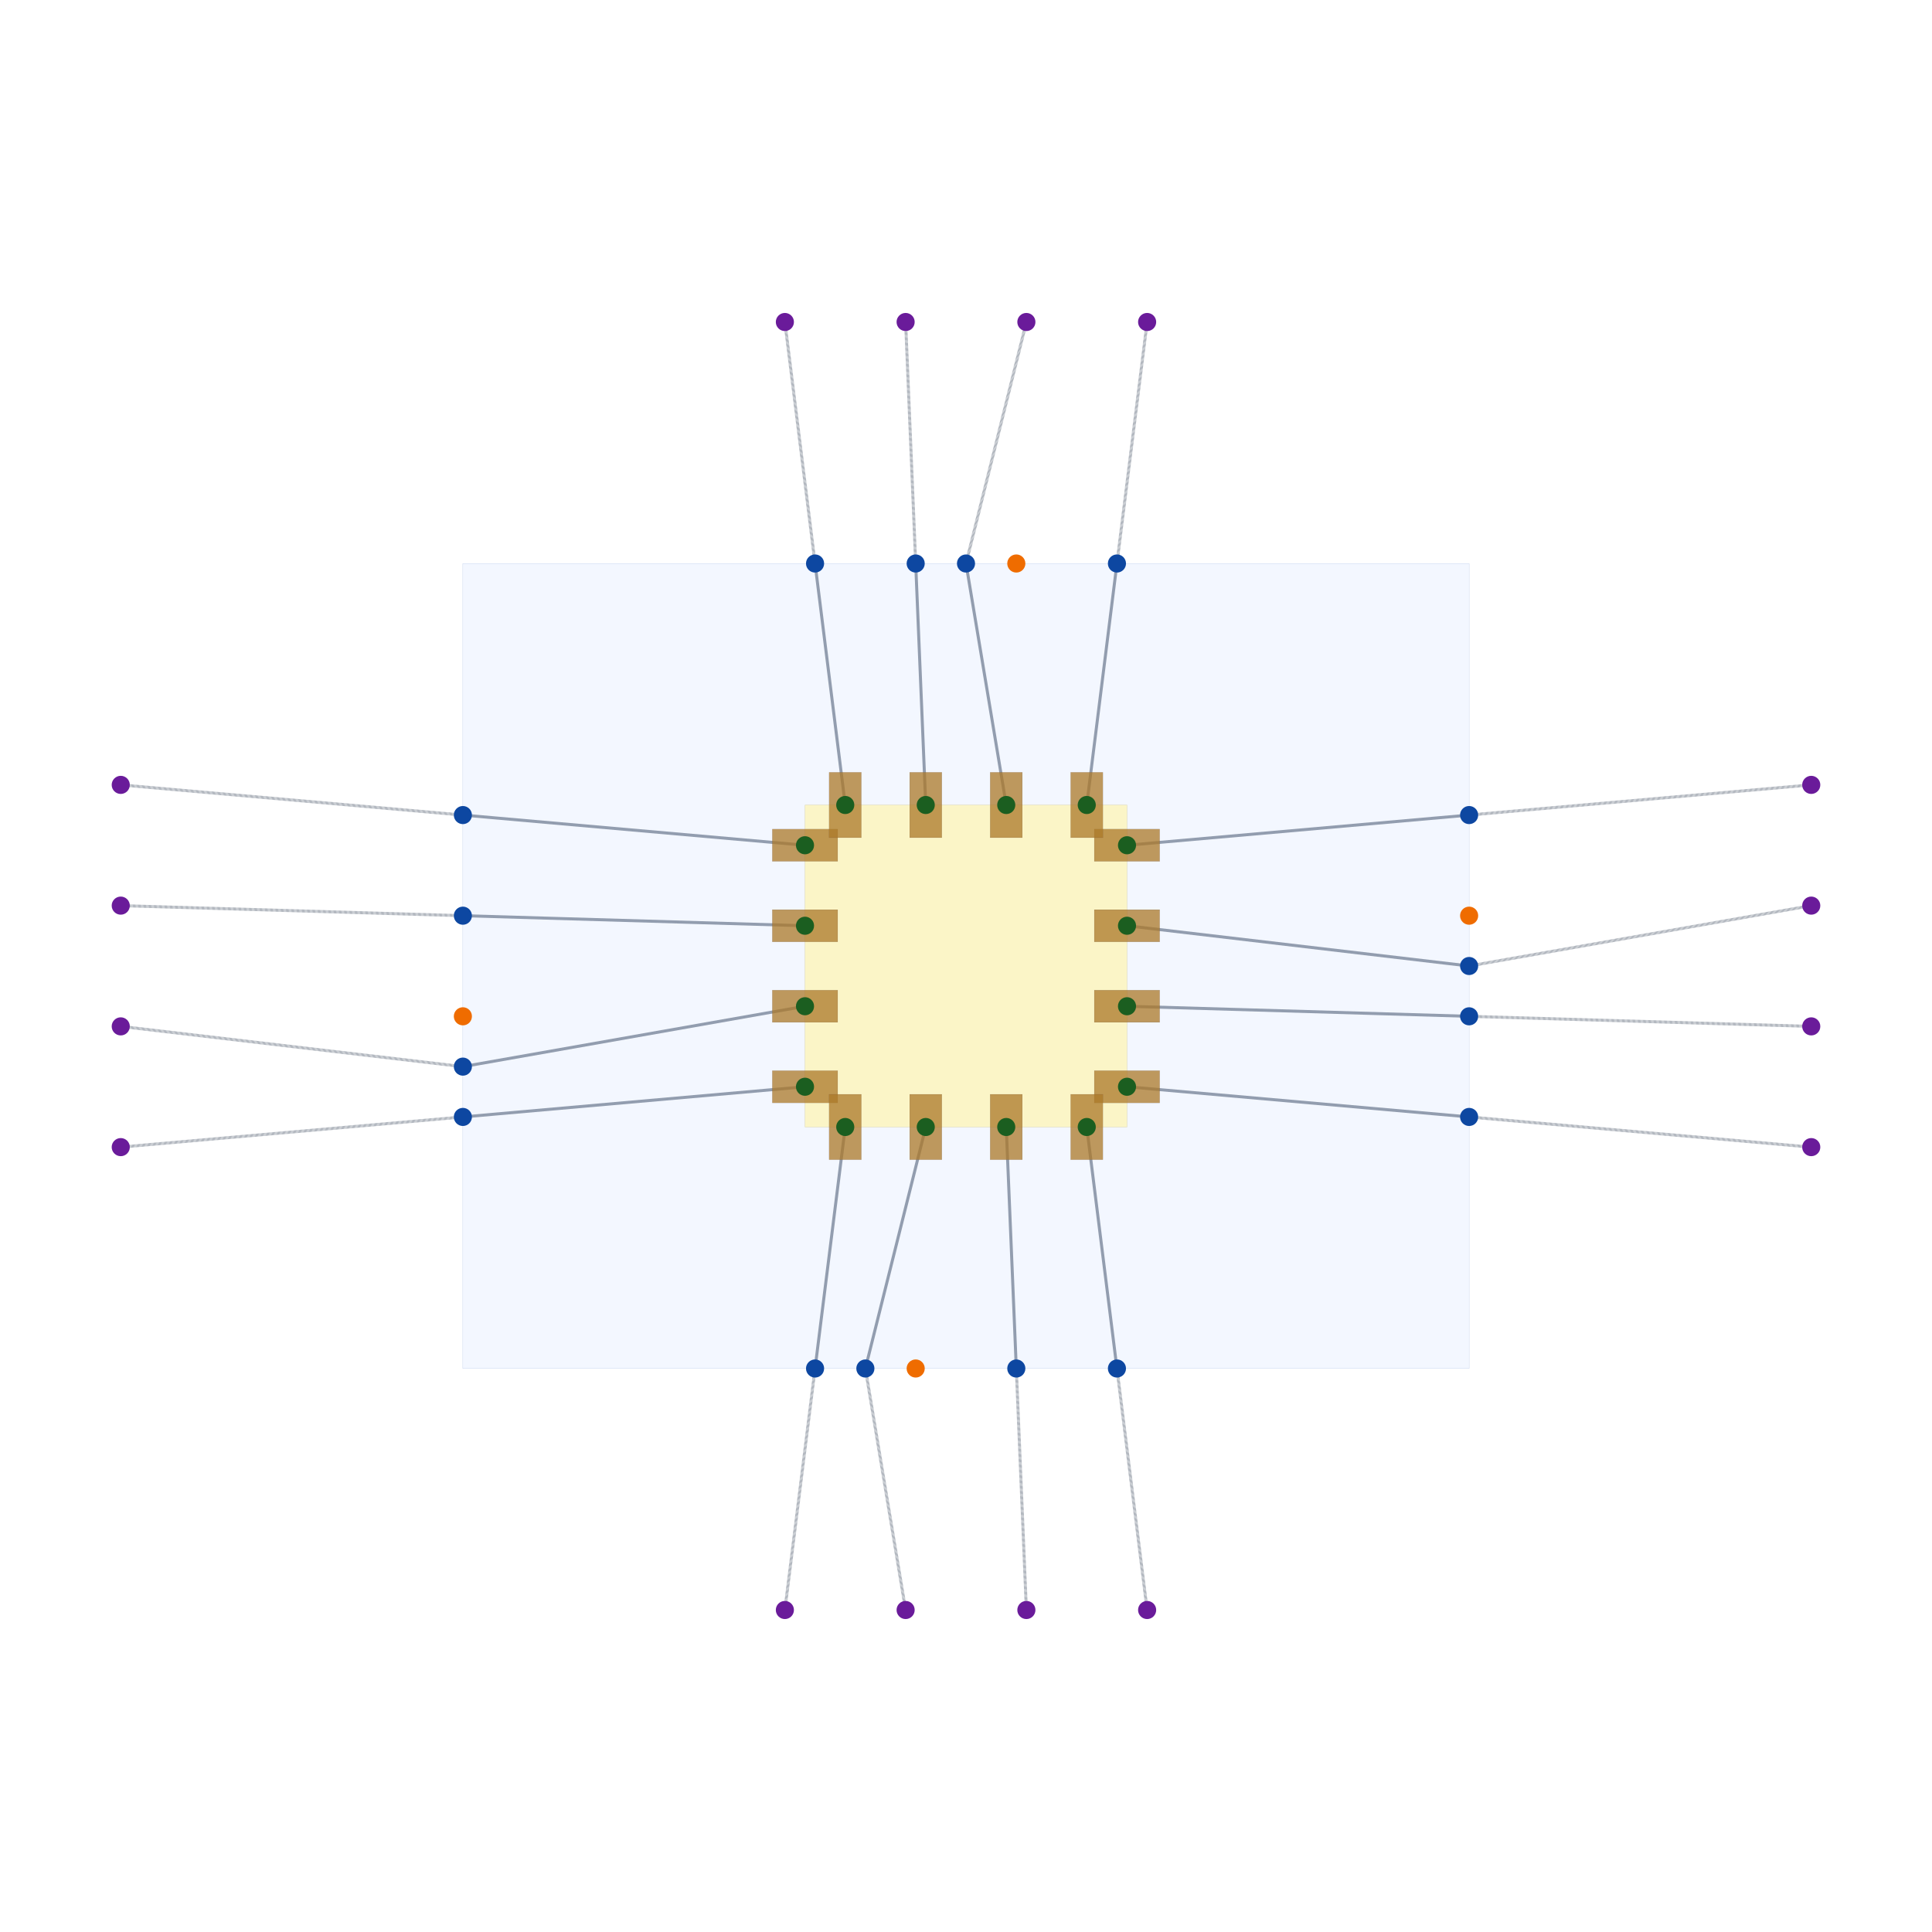
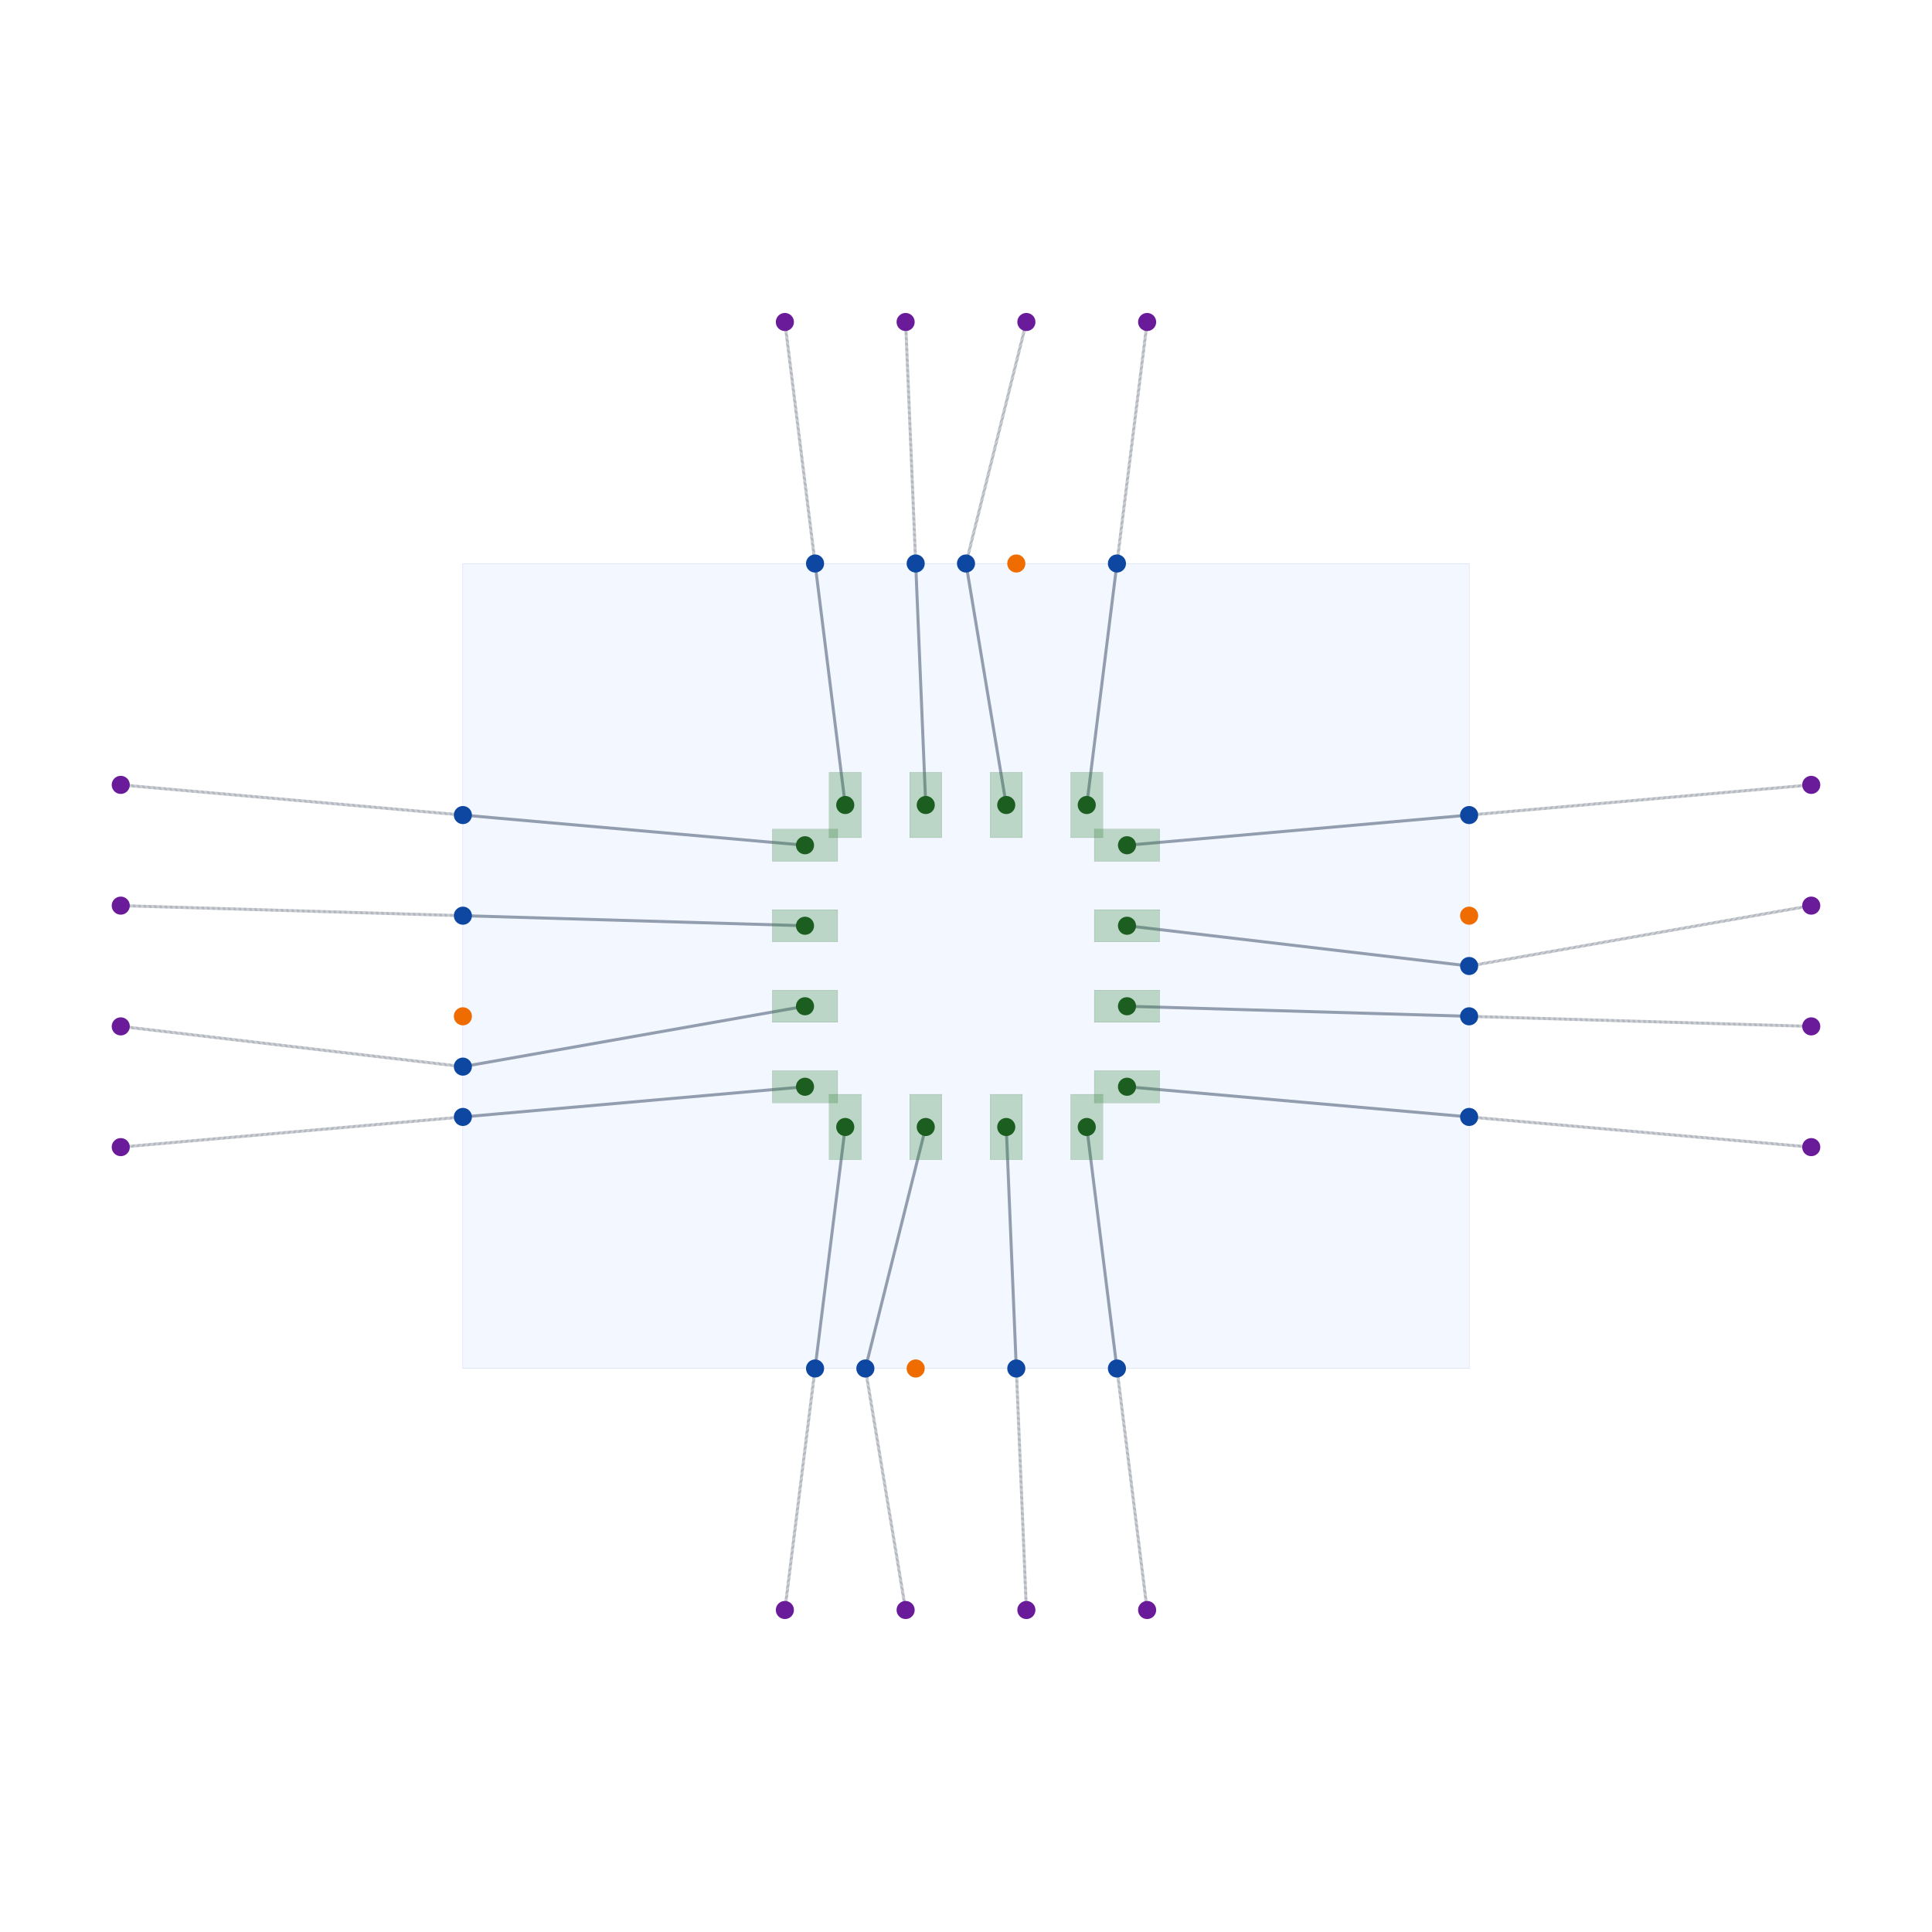
<svg xmlns="http://www.w3.org/2000/svg" width="640" height="640" viewBox="0 0 640 640">
  <rect width="100%" height="100%" fill="white" />
  <g>
    <polyline data-points="1.6,-1.2 5,-1.5" data-type="line" data-label="breakout segment source_trace_right_1" points="373.333,360 486.667,370" fill="none" stroke="#7e8794" stroke-width="1px" />
  </g>
  <g>
    <polyline data-points="5,-1.5 8.4,-1.8" data-type="line" data-label="target guide source_trace_right_1" points="486.667,370 600,380" fill="none" stroke="#7e8794" stroke-width="1px" stroke-dasharray="0.15 0.15" />
  </g>
  <g>
    <polyline data-points="1.6,-0.4 5,-0.5" data-type="line" data-label="breakout segment source_trace_right_2" points="373.333,333.333 486.667,336.667" fill="none" stroke="#7e8794" stroke-width="1px" />
  </g>
  <g>
    <polyline data-points="5,-0.5 8.4,-0.6" data-type="line" data-label="target guide source_trace_right_2" points="486.667,336.667 600,340" fill="none" stroke="#7e8794" stroke-width="1px" stroke-dasharray="0.15 0.15" />
  </g>
  <g>
    <polyline data-points="1.6,0.4 5,0" data-type="line" data-label="breakout segment source_trace_right_3" points="373.333,306.667 486.667,320" fill="none" stroke="#7e8794" stroke-width="1px" />
  </g>
  <g>
    <polyline data-points="5,0 8.4,0.6" data-type="line" data-label="target guide source_trace_right_3" points="486.667,320 600,300" fill="none" stroke="#7e8794" stroke-width="1px" stroke-dasharray="0.15 0.15" />
  </g>
  <g>
    <polyline data-points="1.6,1.2 5,1.5" data-type="line" data-label="breakout segment source_trace_right_4" points="373.333,280 486.667,270" fill="none" stroke="#7e8794" stroke-width="1px" />
  </g>
  <g>
    <polyline data-points="5,1.5 8.4,1.8" data-type="line" data-label="target guide source_trace_right_4" points="486.667,270 600,260" fill="none" stroke="#7e8794" stroke-width="1px" stroke-dasharray="0.15 0.15" />
  </g>
  <g>
    <polyline data-points="-1.6,-1.2 -5,-1.5" data-type="line" data-label="breakout segment source_trace_left_1" points="266.667,360 153.333,370" fill="none" stroke="#7e8794" stroke-width="1px" />
  </g>
  <g>
    <polyline data-points="-5,-1.5 -8.4,-1.8" data-type="line" data-label="target guide source_trace_left_1" points="153.333,370 40,380" fill="none" stroke="#7e8794" stroke-width="1px" stroke-dasharray="0.15 0.15" />
  </g>
  <g>
    <polyline data-points="-1.6,-0.4 -5,-1" data-type="line" data-label="breakout segment source_trace_left_2" points="266.667,333.333 153.333,353.333" fill="none" stroke="#7e8794" stroke-width="1px" />
  </g>
  <g>
    <polyline data-points="-5,-1 -8.4,-0.6" data-type="line" data-label="target guide source_trace_left_2" points="153.333,353.333 40,340" fill="none" stroke="#7e8794" stroke-width="1px" stroke-dasharray="0.15 0.15" />
  </g>
  <g>
    <polyline data-points="-1.6,0.4 -5,0.5" data-type="line" data-label="breakout segment source_trace_left_3" points="266.667,306.667 153.333,303.333" fill="none" stroke="#7e8794" stroke-width="1px" />
  </g>
  <g>
    <polyline data-points="-5,0.5 -8.4,0.6" data-type="line" data-label="target guide source_trace_left_3" points="153.333,303.333 40,300" fill="none" stroke="#7e8794" stroke-width="1px" stroke-dasharray="0.15 0.15" />
  </g>
  <g>
    <polyline data-points="-1.6,1.2 -5,1.5" data-type="line" data-label="breakout segment source_trace_left_4" points="266.667,280 153.333,270" fill="none" stroke="#7e8794" stroke-width="1px" />
  </g>
  <g>
    <polyline data-points="-5,1.5 -8.4,1.8" data-type="line" data-label="target guide source_trace_left_4" points="153.333,270 40,260" fill="none" stroke="#7e8794" stroke-width="1px" stroke-dasharray="0.15 0.15" />
  </g>
  <g>
    <polyline data-points="-1.2,1.6 -1.5,4" data-type="line" data-label="breakout segment source_trace_top_1" points="280,266.667 270,186.667" fill="none" stroke="#7e8794" stroke-width="1px" />
  </g>
  <g>
    <polyline data-points="-1.5,4 -1.8,6.4" data-type="line" data-label="target guide source_trace_top_1" points="270,186.667 260,106.667" fill="none" stroke="#7e8794" stroke-width="1px" stroke-dasharray="0.15 0.15" />
  </g>
  <g>
    <polyline data-points="-0.4,1.6 -0.5,4" data-type="line" data-label="breakout segment source_trace_top_2" points="306.667,266.667 303.333,186.667" fill="none" stroke="#7e8794" stroke-width="1px" />
  </g>
  <g>
    <polyline data-points="-0.5,4 -0.6,6.4" data-type="line" data-label="target guide source_trace_top_2" points="303.333,186.667 300,106.667" fill="none" stroke="#7e8794" stroke-width="1px" stroke-dasharray="0.15 0.15" />
  </g>
  <g>
    <polyline data-points="0.4,1.6 0,4" data-type="line" data-label="breakout segment source_trace_top_3" points="333.333,266.667 320,186.667" fill="none" stroke="#7e8794" stroke-width="1px" />
  </g>
  <g>
    <polyline data-points="0,4 0.6,6.4" data-type="line" data-label="target guide source_trace_top_3" points="320,186.667 340,106.667" fill="none" stroke="#7e8794" stroke-width="1px" stroke-dasharray="0.15 0.15" />
  </g>
  <g>
    <polyline data-points="1.2,1.6 1.5,4" data-type="line" data-label="breakout segment source_trace_top_4" points="360,266.667 370,186.667" fill="none" stroke="#7e8794" stroke-width="1px" />
  </g>
  <g>
    <polyline data-points="1.5,4 1.8,6.4" data-type="line" data-label="target guide source_trace_top_4" points="370,186.667 380,106.667" fill="none" stroke="#7e8794" stroke-width="1px" stroke-dasharray="0.15 0.15" />
  </g>
  <g>
    <polyline data-points="-1.2,-1.6 -1.5,-4" data-type="line" data-label="breakout segment source_trace_bottom_1" points="280,373.333 270,453.333" fill="none" stroke="#7e8794" stroke-width="1px" />
  </g>
  <g>
    <polyline data-points="-1.5,-4 -1.8,-6.4" data-type="line" data-label="target guide source_trace_bottom_1" points="270,453.333 260,533.333" fill="none" stroke="#7e8794" stroke-width="1px" stroke-dasharray="0.15 0.15" />
  </g>
  <g>
    <polyline data-points="-0.4,-1.6 -1,-4" data-type="line" data-label="breakout segment source_trace_bottom_2" points="306.667,373.333 286.667,453.333" fill="none" stroke="#7e8794" stroke-width="1px" />
  </g>
  <g>
    <polyline data-points="-1,-4 -0.6,-6.4" data-type="line" data-label="target guide source_trace_bottom_2" points="286.667,453.333 300,533.333" fill="none" stroke="#7e8794" stroke-width="1px" stroke-dasharray="0.15 0.15" />
  </g>
  <g>
    <polyline data-points="0.4,-1.6 0.5,-4" data-type="line" data-label="breakout segment source_trace_bottom_3" points="333.333,373.333 336.667,453.333" fill="none" stroke="#7e8794" stroke-width="1px" />
  </g>
  <g>
    <polyline data-points="0.5,-4 0.6,-6.4" data-type="line" data-label="target guide source_trace_bottom_3" points="336.667,453.333 340,533.333" fill="none" stroke="#7e8794" stroke-width="1px" stroke-dasharray="0.15 0.15" />
  </g>
  <g>
    <polyline data-points="1.2,-1.6 1.5,-4" data-type="line" data-label="breakout segment source_trace_bottom_4" points="360,373.333 370,453.333" fill="none" stroke="#7e8794" stroke-width="1px" />
  </g>
  <g>
    <polyline data-points="1.5,-4 1.8,-6.4" data-type="line" data-label="target guide source_trace_bottom_4" points="370,453.333 380,533.333" fill="none" stroke="#7e8794" stroke-width="1px" stroke-dasharray="0.15 0.15" />
  </g>
  <g>
-     <rect data-type="rect" data-label="breakout boundary" data-x="0" data-y="0" x="153.333" y="186.667" width="333.333" height="266.667" fill="rgba(210, 225, 255, 0.25)" stroke="#315fba" stroke-width="0.03" />
-   </g>
-   <g>
-     <rect data-type="rect" data-label="QFN chip body" data-x="0" data-y="0" x="266.667" y="266.667" width="106.667" height="106.667" fill="rgba(255, 245, 170, 0.65)" stroke="#7a5b00" stroke-width="0.03" />
-   </g>
-   <g>
-     <rect data-type="rect" data-label="QFN pad" data-x="1.6" data-y="-1.2" data-ccw-rotation-degrees="180" x="362.5" y="354.667" width="21.667" height="10.667" fill="rgba(170, 120, 40, 0.75)" stroke="#4e342e" stroke-width="0.03" transform="rotate(180 373.3333 360)" />
-   </g>
-   <g>
-     <rect data-type="rect" data-label="QFN pad" data-x="1.6" data-y="-0.4" data-ccw-rotation-degrees="180" x="362.5" y="328" width="21.667" height="10.667" fill="rgba(170, 120, 40, 0.75)" stroke="#4e342e" stroke-width="0.03" transform="rotate(180 373.3333 333.3333)" />
-   </g>
-   <g>
-     <rect data-type="rect" data-label="QFN pad" data-x="1.6" data-y="0.4" data-ccw-rotation-degrees="180" x="362.5" y="301.333" width="21.667" height="10.667" fill="rgba(170, 120, 40, 0.75)" stroke="#4e342e" stroke-width="0.03" transform="rotate(180 373.3333 306.6667)" />
-   </g>
-   <g>
-     <rect data-type="rect" data-label="QFN pad" data-x="1.6" data-y="1.2" data-ccw-rotation-degrees="180" x="362.5" y="274.667" width="21.667" height="10.667" fill="rgba(170, 120, 40, 0.75)" stroke="#4e342e" stroke-width="0.03" transform="rotate(180 373.3333 280)" />
-   </g>
-   <g>
-     <rect data-type="rect" data-label="QFN pad" data-x="-1.6" data-y="-1.2" x="255.833" y="354.667" width="21.667" height="10.667" fill="rgba(170, 120, 40, 0.75)" stroke="#4e342e" stroke-width="0.03" />
-   </g>
-   <g>
-     <rect data-type="rect" data-label="QFN pad" data-x="-1.6" data-y="-0.4" x="255.833" y="328" width="21.667" height="10.667" fill="rgba(170, 120, 40, 0.75)" stroke="#4e342e" stroke-width="0.03" />
-   </g>
-   <g>
-     <rect data-type="rect" data-label="QFN pad" data-x="-1.6" data-y="0.4" x="255.833" y="301.333" width="21.667" height="10.667" fill="rgba(170, 120, 40, 0.75)" stroke="#4e342e" stroke-width="0.03" />
-   </g>
-   <g>
-     <rect data-type="rect" data-label="QFN pad" data-x="-1.6" data-y="1.2" x="255.833" y="274.667" width="21.667" height="10.667" fill="rgba(170, 120, 40, 0.75)" stroke="#4e342e" stroke-width="0.03" />
-   </g>
-   <g>
-     <rect data-type="rect" data-label="QFN pad" data-x="-1.2" data-y="1.6" x="274.667" y="255.833" width="10.667" height="21.667" fill="rgba(170, 120, 40, 0.75)" stroke="#4e342e" stroke-width="0.03" />
-   </g>
-   <g>
-     <rect data-type="rect" data-label="QFN pad" data-x="-0.4" data-y="1.6" x="301.333" y="255.833" width="10.667" height="21.667" fill="rgba(170, 120, 40, 0.75)" stroke="#4e342e" stroke-width="0.03" />
-   </g>
-   <g>
-     <rect data-type="rect" data-label="QFN pad" data-x="0.4" data-y="1.6" x="328" y="255.833" width="10.667" height="21.667" fill="rgba(170, 120, 40, 0.75)" stroke="#4e342e" stroke-width="0.03" />
-   </g>
-   <g>
-     <rect data-type="rect" data-label="QFN pad" data-x="1.2" data-y="1.6" x="354.667" y="255.833" width="10.667" height="21.667" fill="rgba(170, 120, 40, 0.75)" stroke="#4e342e" stroke-width="0.03" />
-   </g>
-   <g>
-     <rect data-type="rect" data-label="QFN pad" data-x="-1.2" data-y="-1.6" x="274.667" y="362.5" width="10.667" height="21.667" fill="rgba(170, 120, 40, 0.75)" stroke="#4e342e" stroke-width="0.03" />
-   </g>
-   <g>
-     <rect data-type="rect" data-label="QFN pad" data-x="-0.4" data-y="-1.6" x="301.333" y="362.5" width="10.667" height="21.667" fill="rgba(170, 120, 40, 0.75)" stroke="#4e342e" stroke-width="0.03" />
-   </g>
-   <g>
-     <rect data-type="rect" data-label="QFN pad" data-x="0.4" data-y="-1.6" x="328" y="362.5" width="10.667" height="21.667" fill="rgba(170, 120, 40, 0.75)" stroke="#4e342e" stroke-width="0.03" />
-   </g>
-   <g>
-     <rect data-type="rect" data-label="QFN pad" data-x="1.2" data-y="-1.6" x="354.667" y="362.5" width="10.667" height="21.667" fill="rgba(170, 120, 40, 0.75)" stroke="#4e342e" stroke-width="0.03" />
+     <rect data-type="rect" data-label="breakout bounds" data-x="0" data-y="0" x="153.333" y="186.667" width="333.333" height="266.667" fill="rgba(210, 225, 255, 0.25)" stroke="#315fba" stroke-width="0.03" />
+   </g>
+   <g>
+     <rect data-type="rect" data-label="QFN pad" data-x="1.6" data-y="-1.2" data-ccw-rotation-degrees="180" x="362.5" y="354.667" width="21.667" height="10.667" fill="rgba(46, 125, 50, 0.28)" stroke="#1b5e20" stroke-width="0.03" transform="rotate(180 373.3333 360)" />
+   </g>
+   <g>
+     <rect data-type="rect" data-label="QFN pad" data-x="1.6" data-y="-0.4" data-ccw-rotation-degrees="180" x="362.5" y="328" width="21.667" height="10.667" fill="rgba(46, 125, 50, 0.28)" stroke="#1b5e20" stroke-width="0.03" transform="rotate(180 373.3333 333.3333)" />
+   </g>
+   <g>
+     <rect data-type="rect" data-label="QFN pad" data-x="1.6" data-y="0.4" data-ccw-rotation-degrees="180" x="362.5" y="301.333" width="21.667" height="10.667" fill="rgba(46, 125, 50, 0.28)" stroke="#1b5e20" stroke-width="0.03" transform="rotate(180 373.3333 306.6667)" />
+   </g>
+   <g>
+     <rect data-type="rect" data-label="QFN pad" data-x="1.6" data-y="1.2" data-ccw-rotation-degrees="180" x="362.5" y="274.667" width="21.667" height="10.667" fill="rgba(46, 125, 50, 0.28)" stroke="#1b5e20" stroke-width="0.03" transform="rotate(180 373.3333 280)" />
+   </g>
+   <g>
+     <rect data-type="rect" data-label="QFN pad" data-x="-1.6" data-y="-1.2" x="255.833" y="354.667" width="21.667" height="10.667" fill="rgba(46, 125, 50, 0.28)" stroke="#1b5e20" stroke-width="0.03" />
+   </g>
+   <g>
+     <rect data-type="rect" data-label="QFN pad" data-x="-1.6" data-y="-0.4" x="255.833" y="328" width="21.667" height="10.667" fill="rgba(46, 125, 50, 0.28)" stroke="#1b5e20" stroke-width="0.03" />
+   </g>
+   <g>
+     <rect data-type="rect" data-label="QFN pad" data-x="-1.6" data-y="0.4" x="255.833" y="301.333" width="21.667" height="10.667" fill="rgba(46, 125, 50, 0.28)" stroke="#1b5e20" stroke-width="0.03" />
+   </g>
+   <g>
+     <rect data-type="rect" data-label="QFN pad" data-x="-1.6" data-y="1.2" x="255.833" y="274.667" width="21.667" height="10.667" fill="rgba(46, 125, 50, 0.28)" stroke="#1b5e20" stroke-width="0.03" />
+   </g>
+   <g>
+     <rect data-type="rect" data-label="QFN pad" data-x="-1.2" data-y="1.6" x="274.667" y="255.833" width="10.667" height="21.667" fill="rgba(46, 125, 50, 0.28)" stroke="#1b5e20" stroke-width="0.03" />
+   </g>
+   <g>
+     <rect data-type="rect" data-label="QFN pad" data-x="-0.4" data-y="1.6" x="301.333" y="255.833" width="10.667" height="21.667" fill="rgba(46, 125, 50, 0.28)" stroke="#1b5e20" stroke-width="0.03" />
+   </g>
+   <g>
+     <rect data-type="rect" data-label="QFN pad" data-x="0.4" data-y="1.6" x="328" y="255.833" width="10.667" height="21.667" fill="rgba(46, 125, 50, 0.28)" stroke="#1b5e20" stroke-width="0.03" />
+   </g>
+   <g>
+     <rect data-type="rect" data-label="QFN pad" data-x="1.2" data-y="1.6" x="354.667" y="255.833" width="10.667" height="21.667" fill="rgba(46, 125, 50, 0.28)" stroke="#1b5e20" stroke-width="0.03" />
+   </g>
+   <g>
+     <rect data-type="rect" data-label="QFN pad" data-x="-1.2" data-y="-1.6" x="274.667" y="362.5" width="10.667" height="21.667" fill="rgba(46, 125, 50, 0.28)" stroke="#1b5e20" stroke-width="0.03" />
+   </g>
+   <g>
+     <rect data-type="rect" data-label="QFN pad" data-x="-0.4" data-y="-1.6" x="301.333" y="362.5" width="10.667" height="21.667" fill="rgba(46, 125, 50, 0.28)" stroke="#1b5e20" stroke-width="0.03" />
+   </g>
+   <g>
+     <rect data-type="rect" data-label="QFN pad" data-x="0.4" data-y="-1.6" x="328" y="362.5" width="10.667" height="21.667" fill="rgba(46, 125, 50, 0.28)" stroke="#1b5e20" stroke-width="0.03" />
+   </g>
+   <g>
+     <rect data-type="rect" data-label="QFN pad" data-x="1.2" data-y="-1.6" x="354.667" y="362.5" width="10.667" height="21.667" fill="rgba(46, 125, 50, 0.28)" stroke="#1b5e20" stroke-width="0.03" />
  </g>
  <g>
    <circle data-type="point" data-label="inside pad source_port_right_1" data-x="1.6" data-y="-1.2" cx="373.333" cy="360" r="3" fill="#1b5e20" />
  </g>
  <g>
    <circle data-type="point" data-label="inside pad source_port_right_2" data-x="1.6" data-y="-0.4" cx="373.333" cy="333.333" r="3" fill="#1b5e20" />
  </g>
  <g>
    <circle data-type="point" data-label="inside pad source_port_right_3" data-x="1.6" data-y="0.4" cx="373.333" cy="306.667" r="3" fill="#1b5e20" />
  </g>
  <g>
    <circle data-type="point" data-label="inside pad source_port_right_4" data-x="1.6" data-y="1.2" cx="373.333" cy="280" r="3" fill="#1b5e20" />
  </g>
  <g>
    <circle data-type="point" data-label="inside pad source_port_left_1" data-x="-1.6" data-y="-1.2" cx="266.667" cy="360" r="3" fill="#1b5e20" />
  </g>
  <g>
    <circle data-type="point" data-label="inside pad source_port_left_2" data-x="-1.6" data-y="-0.4" cx="266.667" cy="333.333" r="3" fill="#1b5e20" />
  </g>
  <g>
    <circle data-type="point" data-label="inside pad source_port_left_3" data-x="-1.6" data-y="0.4" cx="266.667" cy="306.667" r="3" fill="#1b5e20" />
  </g>
  <g>
    <circle data-type="point" data-label="inside pad source_port_left_4" data-x="-1.6" data-y="1.2" cx="266.667" cy="280" r="3" fill="#1b5e20" />
  </g>
  <g>
    <circle data-type="point" data-label="inside pad source_port_top_1" data-x="-1.2" data-y="1.6" cx="280" cy="266.667" r="3" fill="#1b5e20" />
  </g>
  <g>
    <circle data-type="point" data-label="inside pad source_port_top_2" data-x="-0.4" data-y="1.6" cx="306.667" cy="266.667" r="3" fill="#1b5e20" />
  </g>
  <g>
    <circle data-type="point" data-label="inside pad source_port_top_3" data-x="0.4" data-y="1.6" cx="333.333" cy="266.667" r="3" fill="#1b5e20" />
  </g>
  <g>
    <circle data-type="point" data-label="inside pad source_port_top_4" data-x="1.2" data-y="1.6" cx="360" cy="266.667" r="3" fill="#1b5e20" />
  </g>
  <g>
    <circle data-type="point" data-label="inside pad source_port_bottom_1" data-x="-1.2" data-y="-1.6" cx="280" cy="373.333" r="3" fill="#1b5e20" />
  </g>
  <g>
    <circle data-type="point" data-label="inside pad source_port_bottom_2" data-x="-0.4" data-y="-1.6" cx="306.667" cy="373.333" r="3" fill="#1b5e20" />
  </g>
  <g>
    <circle data-type="point" data-label="inside pad source_port_bottom_3" data-x="0.4" data-y="-1.6" cx="333.333" cy="373.333" r="3" fill="#1b5e20" />
  </g>
  <g>
    <circle data-type="point" data-label="inside pad source_port_bottom_4" data-x="1.2" data-y="-1.6" cx="360" cy="373.333" r="3" fill="#1b5e20" />
  </g>
  <g>
    <circle data-type="point" data-label="outside target source_port_outside_right_1" data-x="8.4" data-y="-1.8" cx="600" cy="380" r="3" fill="#6a1b9a" />
  </g>
  <g>
    <circle data-type="point" data-label="outside target source_port_outside_right_2" data-x="8.4" data-y="-0.6" cx="600" cy="340" r="3" fill="#6a1b9a" />
  </g>
  <g>
    <circle data-type="point" data-label="outside target source_port_outside_right_3" data-x="8.4" data-y="0.6" cx="600" cy="300" r="3" fill="#6a1b9a" />
  </g>
  <g>
    <circle data-type="point" data-label="outside target source_port_outside_right_4" data-x="8.4" data-y="1.8" cx="600" cy="260" r="3" fill="#6a1b9a" />
  </g>
  <g>
    <circle data-type="point" data-label="outside target source_port_outside_left_1" data-x="-8.4" data-y="-1.8" cx="40" cy="380" r="3" fill="#6a1b9a" />
  </g>
  <g>
    <circle data-type="point" data-label="outside target source_port_outside_left_2" data-x="-8.4" data-y="-0.6" cx="40" cy="340" r="3" fill="#6a1b9a" />
  </g>
  <g>
    <circle data-type="point" data-label="outside target source_port_outside_left_3" data-x="-8.4" data-y="0.6" cx="40" cy="300" r="3" fill="#6a1b9a" />
  </g>
  <g>
    <circle data-type="point" data-label="outside target source_port_outside_left_4" data-x="-8.4" data-y="1.8" cx="40" cy="260" r="3" fill="#6a1b9a" />
  </g>
  <g>
    <circle data-type="point" data-label="outside target source_port_outside_top_1" data-x="-1.8" data-y="6.4" cx="260" cy="106.667" r="3" fill="#6a1b9a" />
  </g>
  <g>
    <circle data-type="point" data-label="outside target source_port_outside_top_2" data-x="-0.6" data-y="6.4" cx="300" cy="106.667" r="3" fill="#6a1b9a" />
  </g>
  <g>
    <circle data-type="point" data-label="outside target source_port_outside_top_3" data-x="0.6" data-y="6.4" cx="340" cy="106.667" r="3" fill="#6a1b9a" />
  </g>
  <g>
    <circle data-type="point" data-label="outside target source_port_outside_top_4" data-x="1.8" data-y="6.4" cx="380" cy="106.667" r="3" fill="#6a1b9a" />
  </g>
  <g>
    <circle data-type="point" data-label="outside target source_port_outside_bottom_1" data-x="-1.8" data-y="-6.4" cx="260" cy="533.333" r="3" fill="#6a1b9a" />
  </g>
  <g>
    <circle data-type="point" data-label="outside target source_port_outside_bottom_2" data-x="-0.6" data-y="-6.4" cx="300" cy="533.333" r="3" fill="#6a1b9a" />
  </g>
  <g>
    <circle data-type="point" data-label="outside target source_port_outside_bottom_3" data-x="0.6" data-y="-6.4" cx="340" cy="533.333" r="3" fill="#6a1b9a" />
  </g>
  <g>
    <circle data-type="point" data-label="outside target source_port_outside_bottom_4" data-x="1.8" data-y="-6.4" cx="380" cy="533.333" r="3" fill="#6a1b9a" />
  </g>
  <g>
    <circle data-type="point" data-label="selected breakout source_port_right_1" data-x="5" data-y="-1.5" cx="486.667" cy="370" r="3" fill="#0d47a1" />
  </g>
  <g>
    <circle data-type="point" data-label="selected breakout source_port_right_2" data-x="5" data-y="-0.5" cx="486.667" cy="336.667" r="3" fill="#0d47a1" />
  </g>
  <g>
    <circle data-type="point" data-label="selected breakout source_port_right_3" data-x="5" data-y="0" cx="486.667" cy="320" r="3" fill="#0d47a1" />
  </g>
  <g>
    <circle data-type="point" data-label="selected breakout source_port_right_4" data-x="5" data-y="1.5" cx="486.667" cy="270" r="3" fill="#0d47a1" />
  </g>
  <g>
    <circle data-type="point" data-label="selected breakout source_port_left_1" data-x="-5" data-y="-1.5" cx="153.333" cy="370" r="3" fill="#0d47a1" />
  </g>
  <g>
    <circle data-type="point" data-label="selected breakout source_port_left_2" data-x="-5" data-y="-1" cx="153.333" cy="353.333" r="3" fill="#0d47a1" />
  </g>
  <g>
    <circle data-type="point" data-label="selected breakout source_port_left_3" data-x="-5" data-y="0.5" cx="153.333" cy="303.333" r="3" fill="#0d47a1" />
  </g>
  <g>
    <circle data-type="point" data-label="selected breakout source_port_left_4" data-x="-5" data-y="1.5" cx="153.333" cy="270" r="3" fill="#0d47a1" />
  </g>
  <g>
    <circle data-type="point" data-label="selected breakout source_port_top_1" data-x="-1.5" data-y="4" cx="270" cy="186.667" r="3" fill="#0d47a1" />
  </g>
  <g>
    <circle data-type="point" data-label="selected breakout source_port_top_2" data-x="-0.5" data-y="4" cx="303.333" cy="186.667" r="3" fill="#0d47a1" />
  </g>
  <g>
    <circle data-type="point" data-label="selected breakout source_port_top_3" data-x="0" data-y="4" cx="320" cy="186.667" r="3" fill="#0d47a1" />
  </g>
  <g>
    <circle data-type="point" data-label="selected breakout source_port_top_4" data-x="1.5" data-y="4" cx="370" cy="186.667" r="3" fill="#0d47a1" />
  </g>
  <g>
    <circle data-type="point" data-label="selected breakout source_port_bottom_1" data-x="-1.5" data-y="-4" cx="270" cy="453.333" r="3" fill="#0d47a1" />
  </g>
  <g>
    <circle data-type="point" data-label="selected breakout source_port_bottom_2" data-x="-1" data-y="-4" cx="286.667" cy="453.333" r="3" fill="#0d47a1" />
  </g>
  <g>
    <circle data-type="point" data-label="selected breakout source_port_bottom_3" data-x="0.5" data-y="-4" cx="336.667" cy="453.333" r="3" fill="#0d47a1" />
  </g>
  <g>
    <circle data-type="point" data-label="selected breakout source_port_bottom_4" data-x="1.5" data-y="-4" cx="370" cy="453.333" r="3" fill="#0d47a1" />
  </g>
  <g>
    <circle data-type="point" data-label="pre-existing breakout point" data-x="5" data-y="0.5" cx="486.667" cy="303.333" r="3" fill="#ef6c00" />
  </g>
  <g>
    <circle data-type="point" data-label="pre-existing breakout point" data-x="-5" data-y="-0.5" cx="153.333" cy="336.667" r="3" fill="#ef6c00" />
  </g>
  <g>
    <circle data-type="point" data-label="pre-existing breakout point" data-x="0.5" data-y="4" cx="336.667" cy="186.667" r="3" fill="#ef6c00" />
  </g>
  <g>
    <circle data-type="point" data-label="pre-existing breakout point" data-x="-0.5" data-y="-4" cx="303.333" cy="453.333" r="3" fill="#ef6c00" />
  </g>
  <g id="crosshair" style="display: none">
    <line id="crosshair-h" y1="0" y2="640" stroke="#666" stroke-width="0.5" />
    <line id="crosshair-v" x1="0" x2="640" stroke="#666" stroke-width="0.5" />
    <text id="coordinates" font-family="monospace" font-size="12" fill="#666" />
  </g>
</svg>
